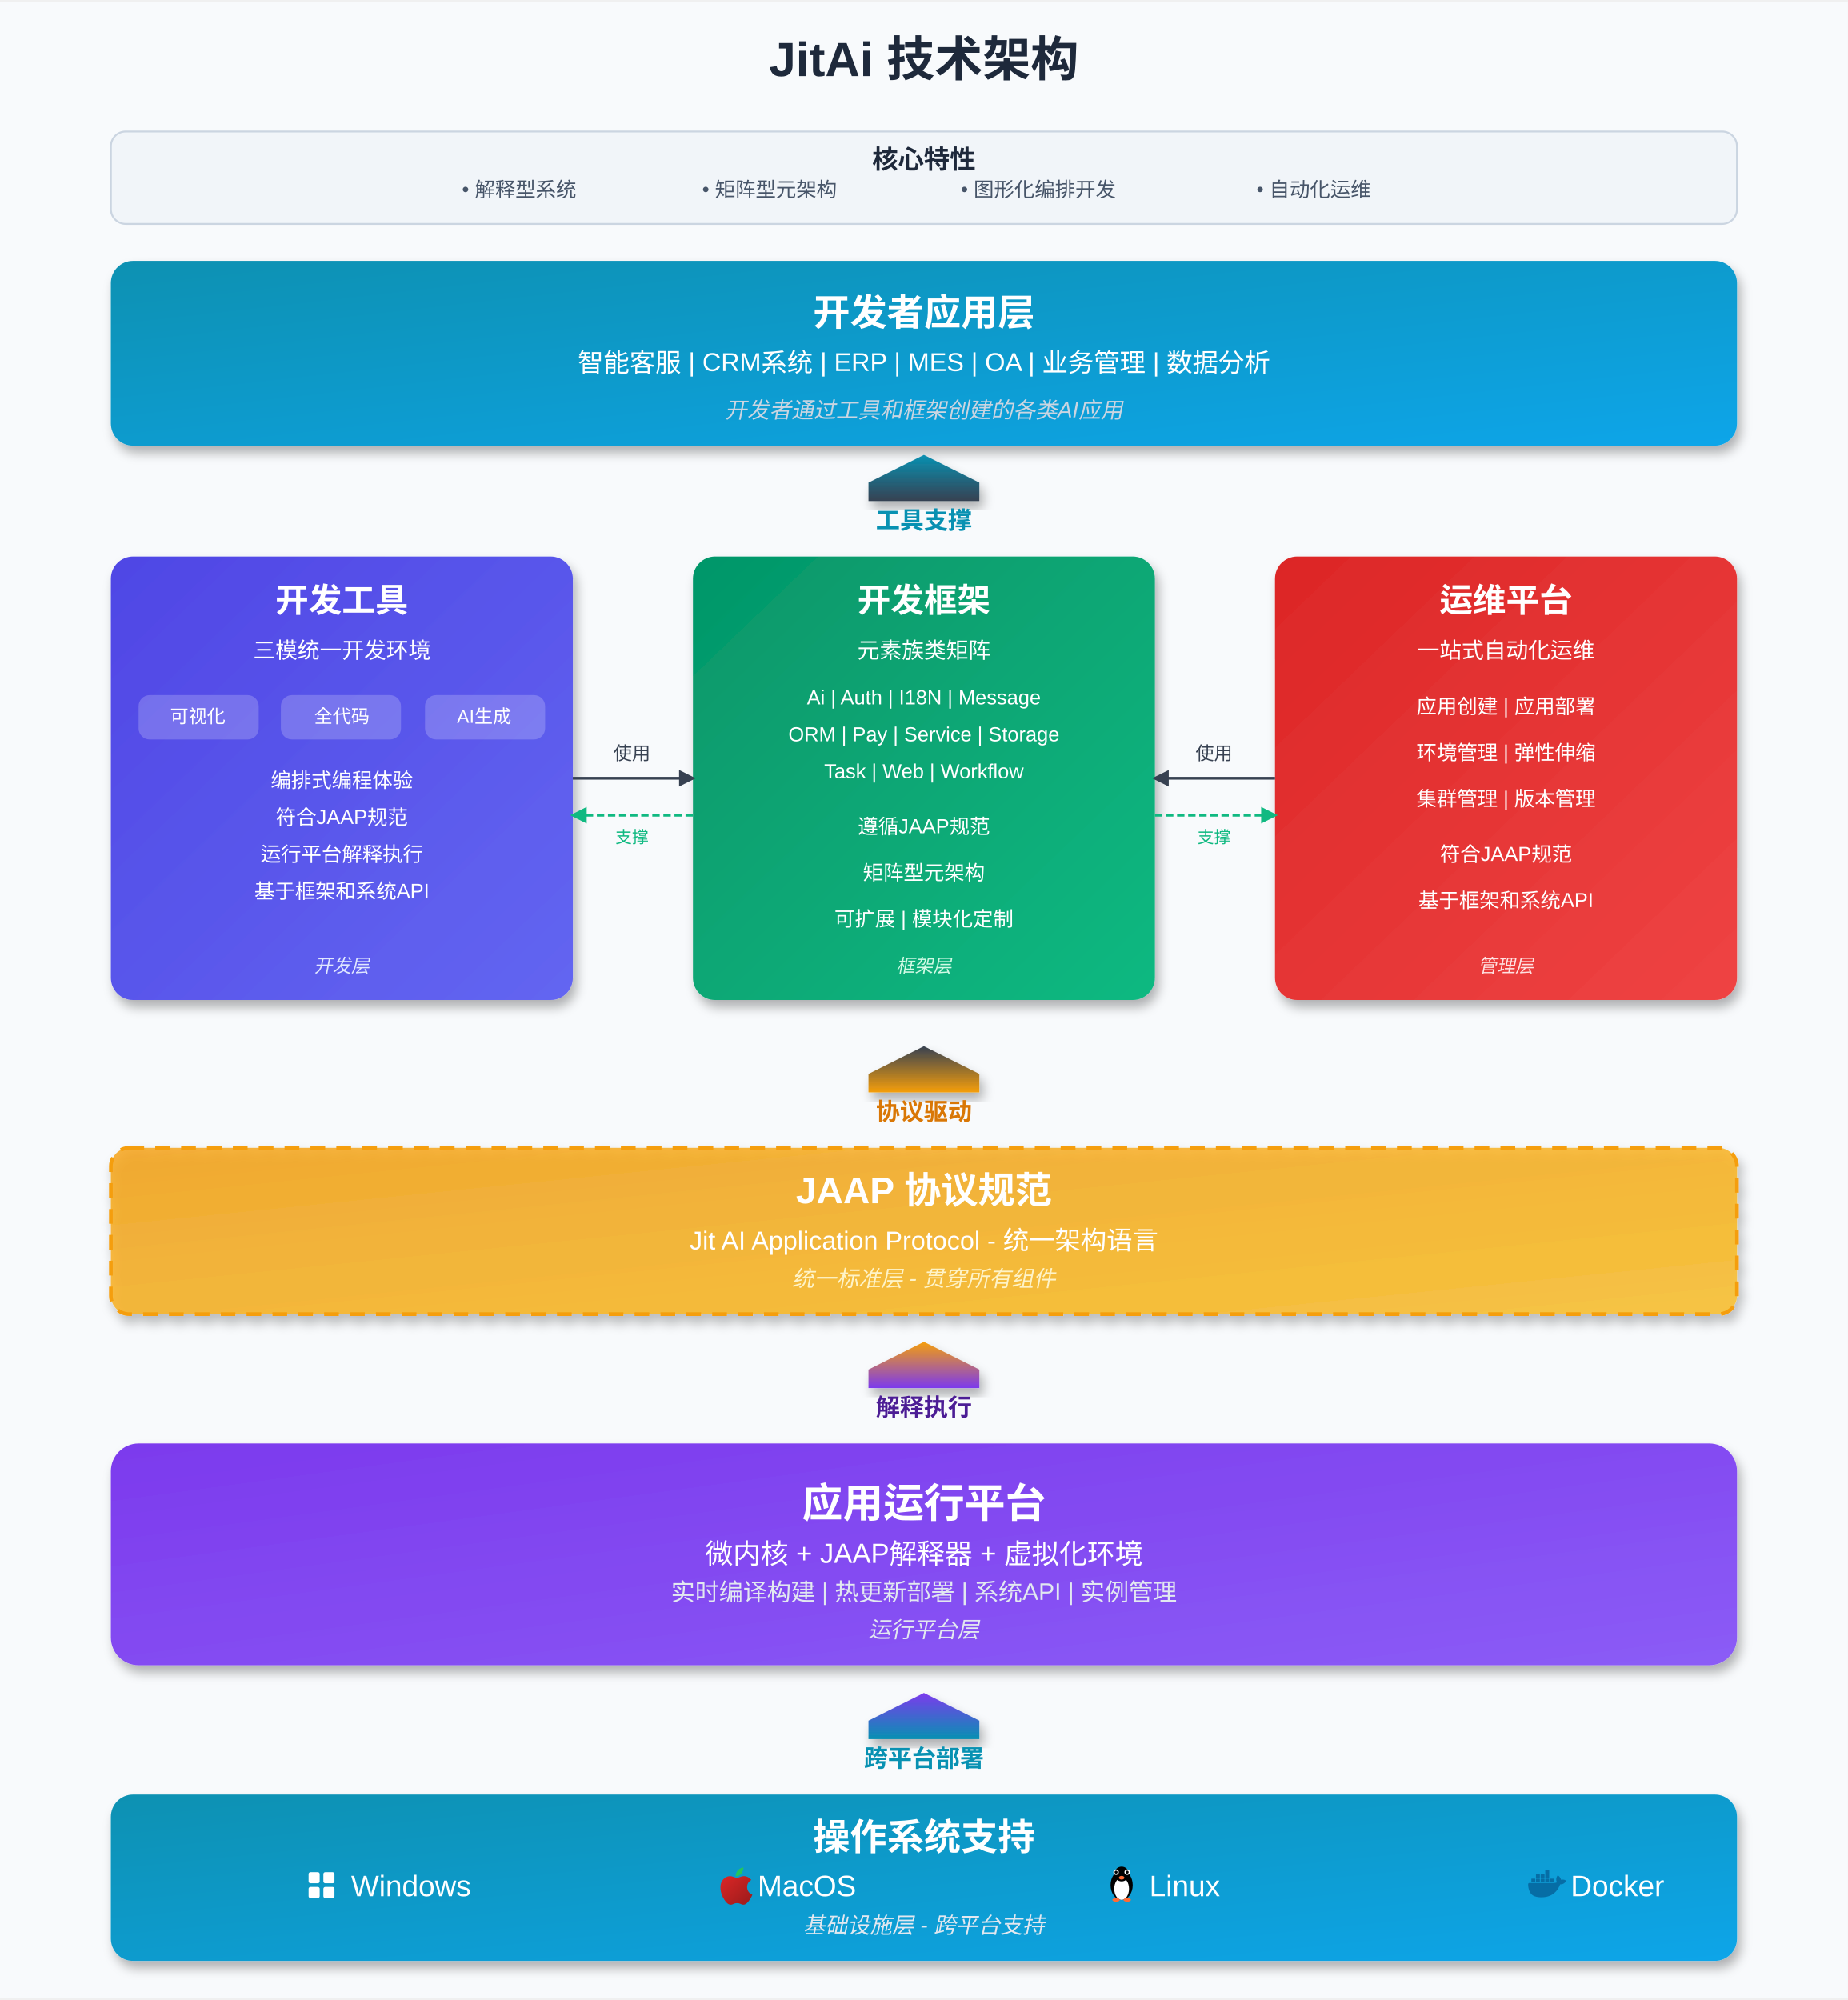
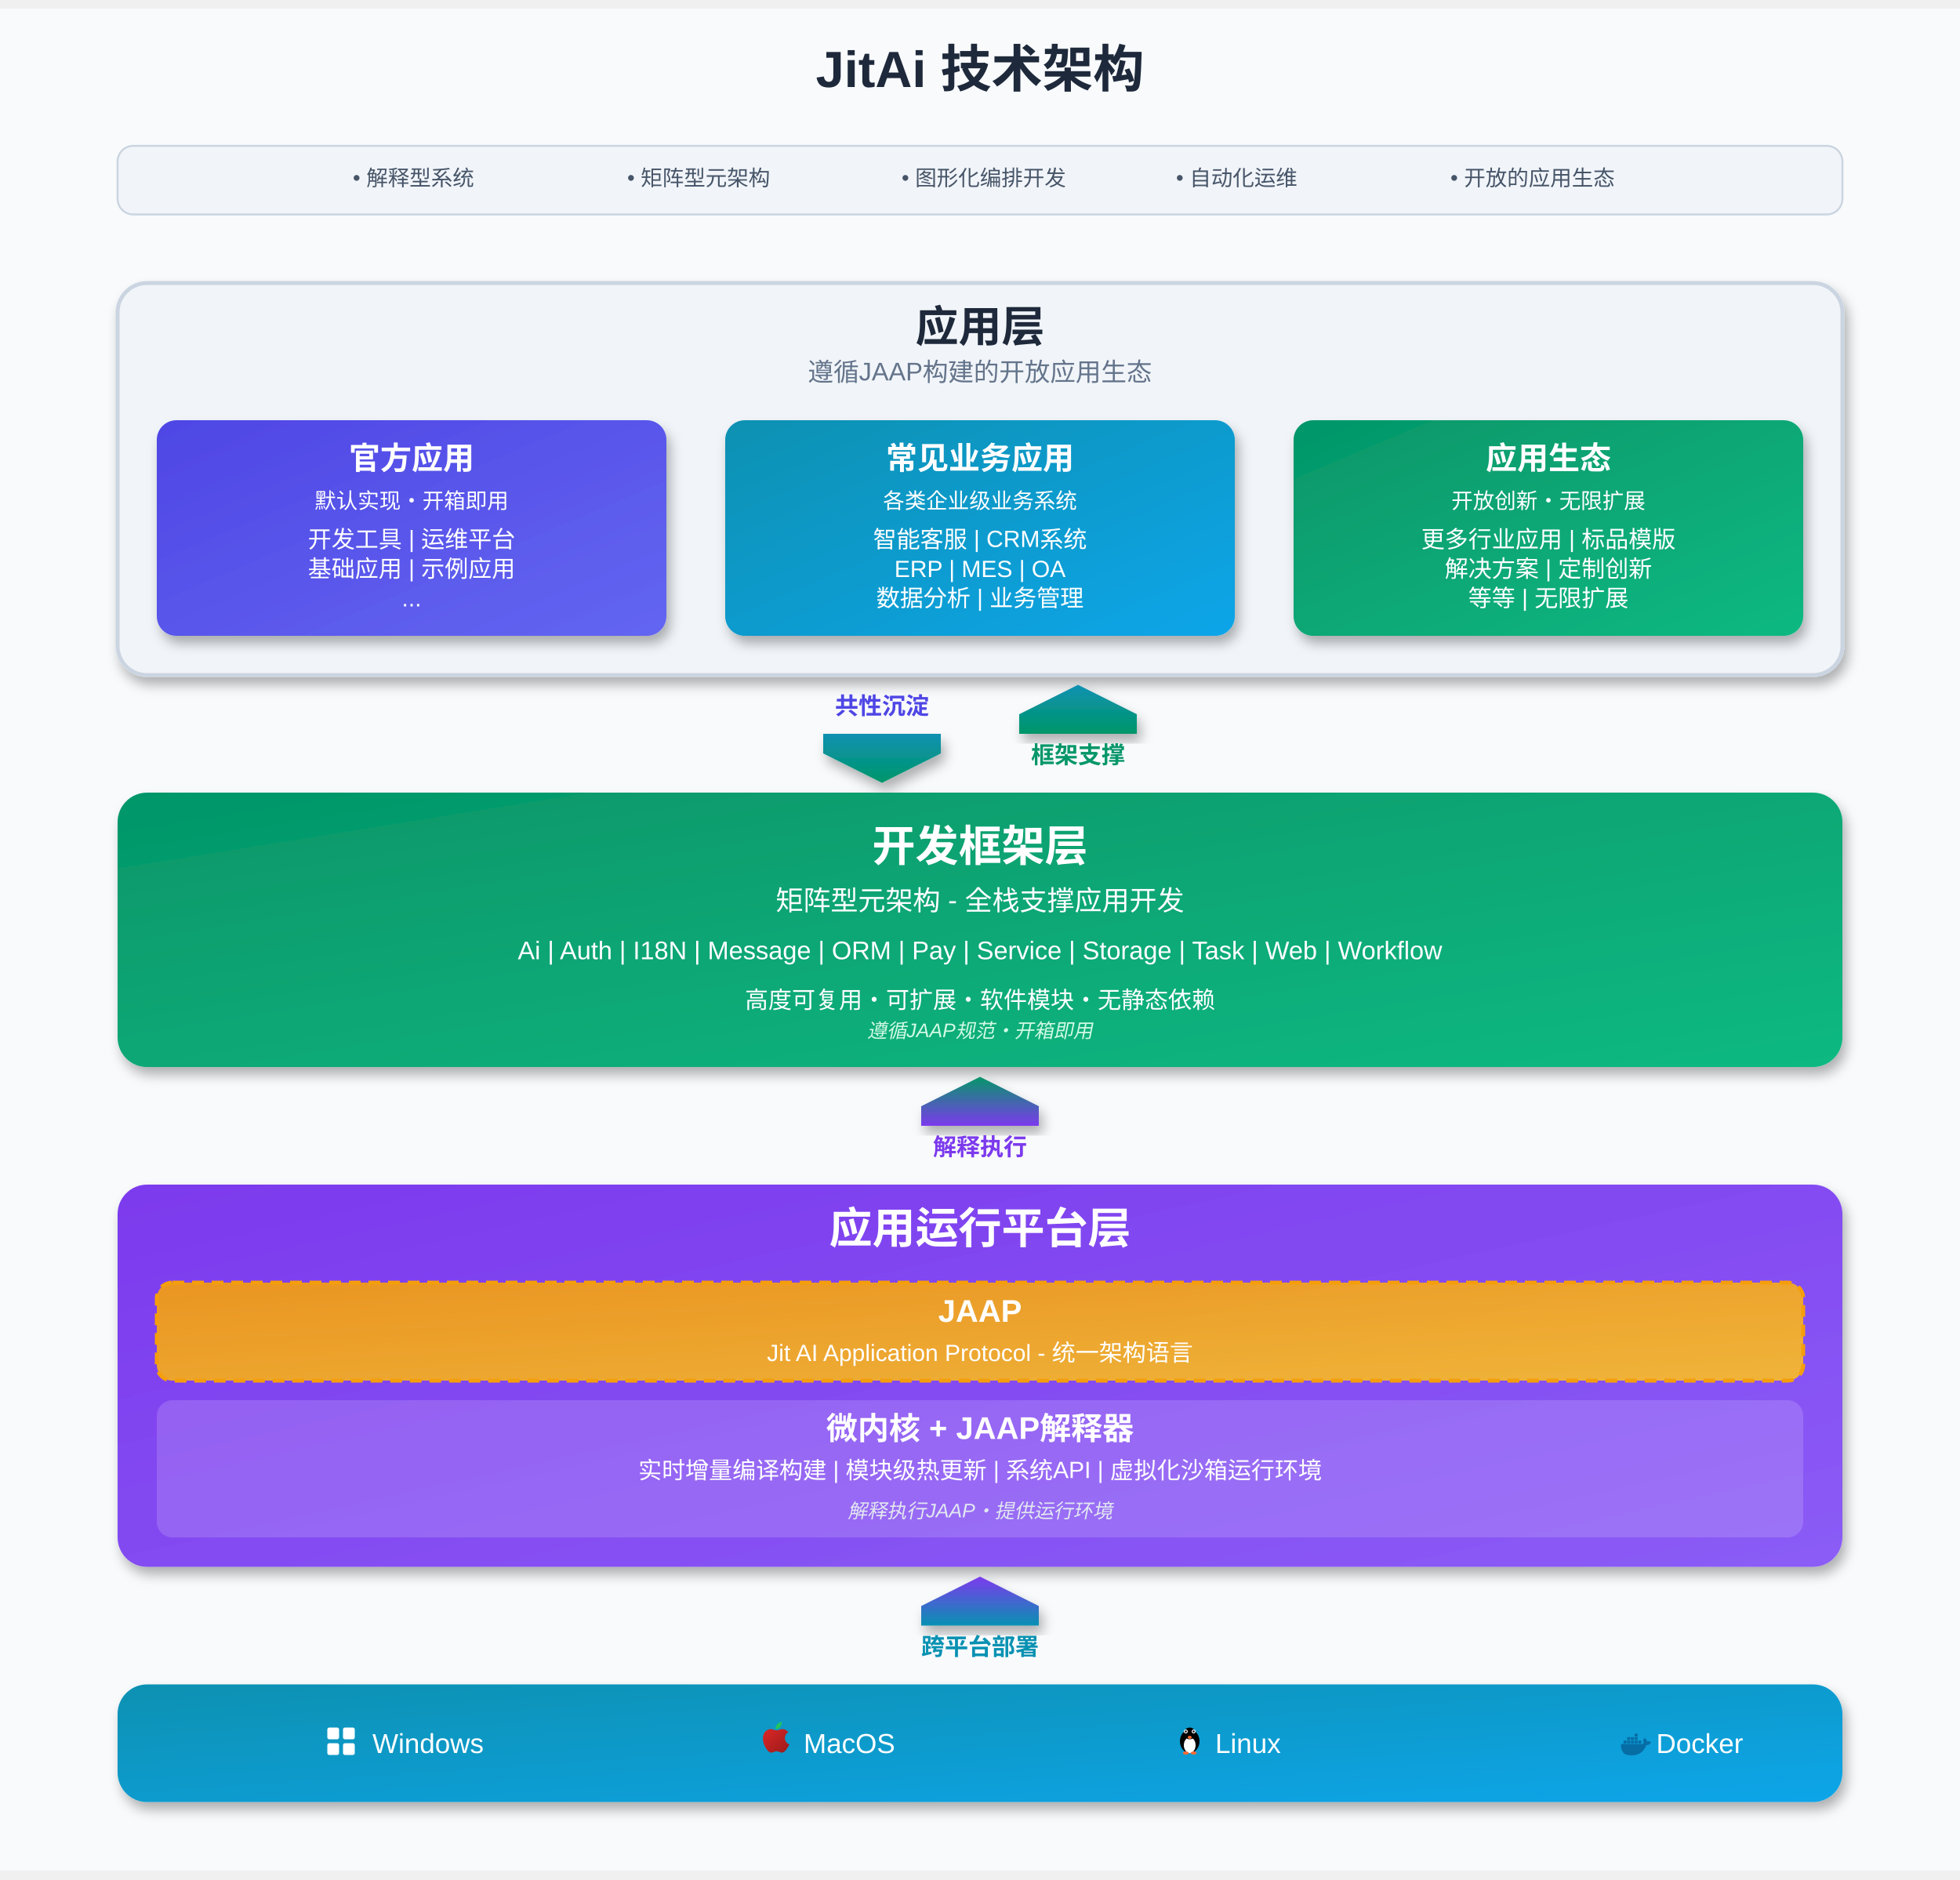
- <svg xmlns="http://www.w3.org/2000/svg" width="850" height="920" viewBox="0 0 1000 1080">
+ <svg xmlns="http://www.w3.org/2000/svg" width="850" height="815" viewBox="0 0 1000 950">
  <defs>
-     <linearGradient id="devToolGradient" x1="0%" y1="0%" x2="100%" y2="100%">
+     <linearGradient id="appToolGradient" x1="0%" y1="0%" x2="100%" y2="100%">
      <stop offset="0%" style="stop-color:#4F46E5;stop-opacity:1" />
      <stop offset="100%" style="stop-color:#6366F1;stop-opacity:1" />
+     </linearGradient>
+     <linearGradient id="appBusinessGradient" x1="0%" y1="0%" x2="100%" y2="100%">
+       <stop offset="0%" style="stop-color:#0891B2;stop-opacity:1" />
+       <stop offset="100%" style="stop-color:#0EA5E9;stop-opacity:1" />
+     </linearGradient>
+     <linearGradient id="appEcoGradient" x1="0%" y1="0%" x2="100%" y2="100%">
+       <stop offset="0%" style="stop-color:#059669;stop-opacity:1" />
+       <stop offset="100%" style="stop-color:#10B981;stop-opacity:1" />
    </linearGradient>
    <linearGradient id="frameworkGradient" x1="0%" y1="0%" x2="100%" y2="100%">
      <stop offset="0%" style="stop-color:#059669;stop-opacity:1" />
      <stop offset="100%" style="stop-color:#10B981;stop-opacity:1" />
-     </linearGradient>
-     <linearGradient id="opsGradient" x1="0%" y1="0%" x2="100%" y2="100%">
-       <stop offset="0%" style="stop-color:#DC2626;stop-opacity:1" />
-       <stop offset="100%" style="stop-color:#EF4444;stop-opacity:1" />
    </linearGradient>
    <linearGradient id="runtimeGradient" x1="0%" y1="0%" x2="100%" y2="100%">
      <stop offset="0%" style="stop-color:#7C3AED;stop-opacity:1" />
      <stop offset="100%" style="stop-color:#8B5CF6;stop-opacity:1" />
    </linearGradient>
    <linearGradient id="jaapGradient" x1="0%" y1="0%" x2="100%" y2="100%">
-       <stop offset="0%" style="stop-color:#F59E0B;stop-opacity:0.8" />
-       <stop offset="100%" style="stop-color:#FBBF24;stop-opacity:0.8" />
-     </linearGradient>
-     <linearGradient id="appGradient" x1="0%" y1="0%" x2="100%" y2="100%">
-       <stop offset="0%" style="stop-color:#0891B2;stop-opacity:1" />
-       <stop offset="100%" style="stop-color:#0EA5E9;stop-opacity:1" />
+       <stop offset="0%" style="stop-color:#F59E0B;stop-opacity:0.9" />
+       <stop offset="100%" style="stop-color:#FBBF24;stop-opacity:0.9" />
    </linearGradient>
    <linearGradient id="osGradient" x1="0%" y1="0%" x2="100%" y2="100%">
      <stop offset="0%" style="stop-color:#0891B2;stop-opacity:1" />
      <stop offset="100%" style="stop-color:#0EA5E9;stop-opacity:1" />
    </linearGradient>
-     <linearGradient id="platformToJaapGradient" x1="0%" y1="100%" x2="0%" y2="0%">
+     <linearGradient id="platformToFrameworkGradient" x1="0%" y1="100%" x2="0%" y2="0%">
      <stop offset="0%" style="stop-color:#7C3AED;stop-opacity:1" />
-       <stop offset="100%" style="stop-color:#F59E0B;stop-opacity:1" />
+       <stop offset="100%" style="stop-color:#059669;stop-opacity:1" />
    </linearGradient>
-     <linearGradient id="jaapToComponentsGradient" x1="0%" y1="100%" x2="0%" y2="0%">
-       <stop offset="0%" style="stop-color:#F59E0B;stop-opacity:1" />
-       <stop offset="100%" style="stop-color:#374151;stop-opacity:1" />
+     <linearGradient id="frameworkToAppGradient" x1="0%" y1="100%" x2="0%" y2="0%">
+       <stop offset="0%" style="stop-color:#059669;stop-opacity:1" />
+       <stop offset="100%" style="stop-color:#0891B2;stop-opacity:1" />
    </linearGradient>
-     <linearGradient id="componentsToAppGradient" x1="0%" y1="100%" x2="0%" y2="0%">
-       <stop offset="0%" style="stop-color:#374151;stop-opacity:1" />
-       <stop offset="100%" style="stop-color:#0891B2;stop-opacity:1" />
+     <linearGradient id="appToFrameworkGradient" x1="0%" y1="0%" x2="0%" y2="100%">
+       <stop offset="0%" style="stop-color:#0891B2;stop-opacity:1" />
+       <stop offset="100%" style="stop-color:#059669;stop-opacity:1" />
    </linearGradient>
    <linearGradient id="osToPlatformGradient" x1="0%" y1="100%" x2="0%" y2="0%">
      <stop offset="0%" style="stop-color:#0891B2;stop-opacity:1" />
      <stop offset="100%" style="stop-color:#7C3AED;stop-opacity:1" />
    </linearGradient>
    <linearGradient id="appleGradient" x1="0%" y1="0%" x2="100%" y2="100%">
      <stop offset="0%" style="stop-color:#DC2626;stop-opacity:1" />
      <stop offset="100%" style="stop-color:#991B1B;stop-opacity:1" />
    </linearGradient>
    <filter id="shadow" x="-20%" y="-20%" width="140%" height="140%">
      <feDropShadow dx="2" dy="4" stdDeviation="3" flood-color="#000000" flood-opacity="0.3" />
    </filter>
    <marker id="arrowheadPurple" markerWidth="6" markerHeight="6" refX="5" refY="3" orient="auto">
      <polygon points="0 0, 6 3, 0 6" fill="#7C3AED" />
    </marker>
-     <marker id="arrowheadGray" markerWidth="6" markerHeight="6" refX="5" refY="3" orient="auto">
-       <polygon points="0 0, 6 3, 0 6" fill="#374151" />
-     </marker>
    <marker id="arrowheadGreen" markerWidth="6" markerHeight="6" refX="5" refY="3" orient="auto">
      <polygon points="0 0, 6 3, 0 6" fill="#10B981" />
    </marker>
+     <marker id="arrowheadBlue" markerWidth="6" markerHeight="6" refX="5" refY="3" orient="auto">
+       <polygon points="0 0, 6 3, 0 6" fill="#0891B2" />
+     </marker>
  </defs>
-   <rect width="1000" height="1080" fill="#F8FAFC" />
+   <rect width="1000" height="950" fill="#F8FAFC" />
  <text x="500" y="40" text-anchor="middle" font-family="Arial, sans-serif" font-size="26" font-weight="bold" fill="#1E293B">JitAi 技术架构</text>
-   <rect x="60" y="780" width="880" height="120" rx="15" fill="url(#runtimeGradient)" filter="url(#shadow)" />
-   <text x="500" y="820" text-anchor="middle" font-family="Arial, sans-serif" font-size="22" font-weight="bold" fill="white">应用运行平台</text>
-   <text x="500" y="845" text-anchor="middle" font-family="Arial, sans-serif" font-size="15" fill="white">微内核 + JAAP解释器 + 虚拟化环境</text>
-   <text x="500" y="865" text-anchor="middle" font-family="Arial, sans-serif" font-size="13" fill="#E2E8F0">实时编译构建 | 热更新部署 | 系统API | 实例管理</text>
-   <text x="500" y="885" text-anchor="middle" font-family="Arial, sans-serif" font-size="12" font-style="italic" fill="#E2E8F0">运行平台层</text>
-   <rect x="60" y="970" width="880" height="90" rx="12" fill="url(#osGradient)" filter="url(#shadow)" />
-   <text x="500" y="1000" text-anchor="middle" font-family="Arial, sans-serif" font-size="20" font-weight="bold" fill="white">操作系统支持</text>
-   <rect x="167" y="1012" width="6" height="6" rx="1" fill="white" />
-   <rect x="175" y="1012" width="6" height="6" rx="1" fill="white" />
-   <rect x="167" y="1020" width="6" height="6" rx="1" fill="white" />
-   <rect x="175" y="1020" width="6" height="6" rx="1" fill="white" />
-   <text x="190" y="1025" text-anchor="left" font-family="Arial, sans-serif" font-size="16" fill="white">Windows</text>
-   <g transform="translate(387,1008) scale(0.045)">
+   <rect x="60" y="140" width="880" height="200" rx="15" fill="#F1F5F9" stroke="#CBD5E1" stroke-width="2" filter="url(#shadow)" />
+   <text x="500" y="170" text-anchor="middle" font-family="Arial, sans-serif" font-size="22" font-weight="bold" fill="#1E293B">应用层</text>
+   <text x="500" y="190" text-anchor="middle" font-family="Arial, sans-serif" font-size="13" fill="#64748B">遵循JAAP构建的开放应用生态</text>
+   <rect x="80" y="210" width="260" height="110" rx="10" fill="url(#appToolGradient)" filter="url(#shadow)" />
+   <text x="210" y="235" text-anchor="middle" font-family="Arial, sans-serif" font-size="16" font-weight="bold" fill="white">官方应用</text>
+   <text x="210" y="255" text-anchor="middle" font-family="Arial, sans-serif" font-size="11" fill="white">默认实现・开箱即用</text>
+   <text x="210" y="275" text-anchor="middle" font-family="Arial, sans-serif" font-size="12" fill="white">开发工具 | 运维平台</text>
+   <text x="210" y="290" text-anchor="middle" font-family="Arial, sans-serif" font-size="12" fill="white">基础应用 | 示例应用</text>
+   <text x="210" y="305" text-anchor="middle" font-family="Arial, sans-serif" font-size="12" fill="white">...</text>
+   <rect x="370" y="210" width="260" height="110" rx="10" fill="url(#appBusinessGradient)" filter="url(#shadow)" />
+   <text x="500" y="235" text-anchor="middle" font-family="Arial, sans-serif" font-size="16" font-weight="bold" fill="white">常见业务应用</text>
+   <text x="500" y="255" text-anchor="middle" font-family="Arial, sans-serif" font-size="11" fill="white">各类企业级业务系统</text>
+   <text x="500" y="275" text-anchor="middle" font-family="Arial, sans-serif" font-size="12" fill="white">智能客服 | CRM系统</text>
+   <text x="500" y="290" text-anchor="middle" font-family="Arial, sans-serif" font-size="12" fill="white">ERP | MES | OA</text>
+   <text x="500" y="305" text-anchor="middle" font-family="Arial, sans-serif" font-size="12" fill="white">数据分析 | 业务管理</text>
+   <rect x="660" y="210" width="260" height="110" rx="10" fill="url(#appEcoGradient)" filter="url(#shadow)" />
+   <text x="790" y="235" text-anchor="middle" font-family="Arial, sans-serif" font-size="16" font-weight="bold" fill="white">应用生态</text>
+   <text x="790" y="255" text-anchor="middle" font-family="Arial, sans-serif" font-size="11" fill="white">开放创新・无限扩展</text>
+   <text x="790" y="275" text-anchor="middle" font-family="Arial, sans-serif" font-size="12" fill="white">更多行业应用 | 标品模版</text>
+   <text x="790" y="290" text-anchor="middle" font-family="Arial, sans-serif" font-size="12" fill="white">解决方案 | 定制创新</text>
+   <text x="790" y="305" text-anchor="middle" font-family="Arial, sans-serif" font-size="12" fill="white">等等 | 无限扩展</text>
+   <rect x="60" y="400" width="880" height="140" rx="15" fill="url(#frameworkGradient)" filter="url(#shadow)" />
+   <text x="500" y="435" text-anchor="middle" font-family="Arial, sans-serif" font-size="22" font-weight="bold" fill="white">开发框架层</text>
+   <text x="500" y="460" text-anchor="middle" font-family="Arial, sans-serif" font-size="14" fill="white">矩阵型元架构 - 全栈支撑应用开发</text>
+   <text x="500" y="485" text-anchor="middle" font-family="Arial, sans-serif" font-size="13" fill="white">Ai | Auth | I18N | Message | ORM | Pay | Service | Storage | Task | Web | Workflow</text>
+   <text x="500" y="510" text-anchor="middle" font-family="Arial, sans-serif" font-size="12" fill="white">高度可复用・可扩展・软件模块・无静态依赖</text>
+   <text x="500" y="525" text-anchor="middle" font-family="Arial, sans-serif" font-size="10" font-style="italic" fill="#D1FAE5">遵循JAAP规范・开箱即用</text>
+   <rect x="60" y="600" width="880" height="195" rx="15" fill="url(#runtimeGradient)" filter="url(#shadow)" />
+   <text x="500" y="630" text-anchor="middle" font-family="Arial, sans-serif" font-size="22" font-weight="bold" fill="white">应用运行平台层</text>
+   <rect x="80" y="650" width="840" height="50" rx="8" fill="url(#jaapGradient)" stroke="#F59E0B" stroke-width="2" stroke-dasharray="6,4" />
+   <text x="500" y="670" text-anchor="middle" font-family="Arial, sans-serif" font-size="16" font-weight="bold" fill="white">JAAP</text>
+   <text x="500" y="690" text-anchor="middle" font-family="Arial, sans-serif" font-size="12" fill="white">Jit AI Application Protocol - 统一架构语言</text>
+   <rect x="80" y="710" width="840" height="70" rx="8" fill="rgba(255,255,255,0.15)" />
+   <text x="500" y="730" text-anchor="middle" font-family="Arial, sans-serif" font-size="16" font-weight="bold" fill="white">微内核 + JAAP解释器</text>
+   <text x="500" y="750" text-anchor="middle" font-family="Arial, sans-serif" font-size="12" fill="white">实时增量编译构建 | 模块级热更新 | 系统API | 虚拟化沙箱运行环境</text>
+   <text x="500" y="770" text-anchor="middle" font-family="Arial, sans-serif" font-size="10" font-style="italic" fill="#E2E8F0">解释执行JAAP・提供运行环境</text>
+   <rect x="60" y="855" width="880" height="60" rx="15" fill="url(#osGradient)" filter="url(#shadow)" />
+   <rect x="167" y="877" width="6" height="6" rx="1" fill="white" />
+   <rect x="175" y="877" width="6" height="6" rx="1" fill="white" />
+   <rect x="167" y="885" width="6" height="6" rx="1" fill="white" />
+   <rect x="175" y="885" width="6" height="6" rx="1" fill="white" />
+   <text x="190" y="890" text-anchor="left" font-family="Arial, sans-serif" font-size="14" fill="white">Windows</text>
+   <g transform="translate(387,873) scale(0.035)">
    <path d="M349.13 136.86c-40.32 0-57.36 19.24-85.44 19.24-28.79 0-50.83-19.1-85.69-19.1-34.2 0-70.67 20.88-93.83 56.45-32.52 50.16-27 144.63 25.67 225.11 18.84 28.81 44 61.12 77 61.47h.6c28.68 0 37.2-18.78 76.67-19h.6c38.88 0 46.48 18.89 75.28 18.89h.6c33-.35 59.51-36.15 78.35-64.85 13.56-20.64 18.6-31 29.54-54.35-76.19-28.92-88.43-136.93-13.08-178.34-23-28.8-55.32-45.48-85.79-45.48z" fill="url(#appleGradient)" />
    <path d="M340.25 32c-24 1.63-52 16.91-68.4 36.86-14.88 18.08-27.12 44.86-23.6 71.18 26.4.17 53.6-15.14 68.53-33.13C332.49 75.6 344.33 51.68 340.25 32z" fill="#22C55E" />
  </g>
-   <text x="410" y="1025" text-anchor="left" font-family="Arial, sans-serif" font-size="16" fill="white">MacOS</text>
-   <ellipse cx="607" cy="1019" rx="6" ry="8" fill="#000000" />
-   <ellipse cx="607" cy="1021" rx="4" ry="6" fill="white" />
-   <ellipse cx="607" cy="1013" rx="4" ry="4" fill="#000000" />
-   <circle cx="604" cy="1012" r="1.5" fill="white" />
-   <circle cx="610" cy="1012" r="1.5" fill="white" />
-   <circle cx="604" cy="1012" r="0.8" fill="#000000" />
-   <circle cx="610" cy="1012" r="0.8" fill="#000000" />
-   <ellipse cx="607" cy="1015" rx="1.5" ry="1" fill="#FF6B35" />
-   <ellipse cx="604" cy="1027" rx="2" ry="1" fill="#FF6B35" />
-   <ellipse cx="610" cy="1027" rx="2" ry="1" fill="#FF6B35" />
-   <text x="622" y="1025" text-anchor="left" font-family="Arial, sans-serif" font-size="16" fill="white">Linux</text>
-   <g transform="translate(827,1008) scale(0.04)">
-     <path d="M507,211.16c-1.42-1.19-14.25-10.94-41.79-10.94a132.55,132.55,0,0,0-21.61,1.9c-5.22-36.4-35.38-54-36.57-55l-7.36-4.28-4.75,6.9a101.65,101.65,0,0,0-13.06,30.45c-5,20.7-1.9,40.2,8.55,56.85-12.59,7.14-33,8.8-37.28,9H15.94A15.93,15.93,0,0,0,0,262.07,241.25,241.25,0,0,0,14.75,348.9C26.39,379.35,43.72,402,66,415.74,91.22,431.2,132.3,440,178.6,440a344.23,344.23,0,0,0,62.45-5.71,257.44,257.44,0,0,0,81.69-29.73,223.55,223.55,0,0,0,55.57-45.67c26.83-30.21,42.74-64,54.38-94h4.75c29.21,0,47.26-11.66,57.23-21.65a63.31,63.31,0,0,0,15.2-22.36l2.14-6.18Z" fill="#066da5" />
+   <text x="410" y="890" text-anchor="left" font-family="Arial, sans-serif" font-size="14" fill="white">MacOS</text>
+   <ellipse cx="607" cy="884" rx="5" ry="6" fill="#000000" />
+   <ellipse cx="607" cy="886" rx="3" ry="4" fill="white" />
+   <ellipse cx="607" cy="880" rx="3" ry="3" fill="#000000" />
+   <circle cx="605" cy="879" r="1" fill="white" />
+   <circle cx="609" cy="879" r="1" fill="white" />
+   <circle cx="605" cy="879" r="0.5" fill="#000000" />
+   <circle cx="609" cy="879" r="0.5" fill="#000000" />
+   <ellipse cx="607" cy="882" rx="1" ry="0.8" fill="#FF6B35" />
+   <ellipse cx="605" cy="890" rx="1.5" ry="0.8" fill="#FF6B35" />
+   <ellipse cx="609" cy="890" rx="1.5" ry="0.8" fill="#FF6B35" />
+   <text x="620" y="890" text-anchor="left" font-family="Arial, sans-serif" font-size="14" fill="white">Linux</text>
+   <g transform="translate(827,878) scale(0.03)">
+     <path d="M507,211.16c-1.42-1.19-14.25-10.94-41.79-10.94a132.55,132.55,0,0,0-21.61,1.9c-5.22-36.4-35.38-54-36.57-55l-7.36-4.28-4.75,6.9a101.65,101.65,0,0,0-13.06,30.45c-5,20.7-1.9,40.2,8.55,56.85-12.59,7.14-33,8.8-37.28,9H15.94A15.93,15.93,0,0,0,0,262.07,241.25,241.25,0,0,0,14.75,348.9C26.39,379.35,43.72,402,66,415.74,91.22,431.2,132.3,440,178.6,440a344.23,344.23,0,0,0,62.45-5.71,257.44,257.44,0,0,0,81.69-29.73a223.55,223.55,0,0,0,55.57-45.67c26.83-30.21,42.74-64,54.38-94h4.75c29.21,0,47.26-11.66,57.23-21.65a63.31,63.31,0,0,0,15.2-22.36l2.14-6.18Z" fill="#066da5" />
    <path d="M47.29,236.37H92.4a4,4,0,0,0,4-4h0V191.89a4,4,0,0,0-4-4H47.29a4,4,0,0,0-4,4h0v40.44a4.16,4.16,0,0,0,4,4h0" fill="#066da5" />
    <path d="M109.5,236.37h45.12a4,4,0,0,0,4-4h0V191.89a4,4,0,0,0-4-4H109.5a4,4,0,0,0-4,4v40.44a4.16,4.16,0,0,0,4,4" fill="#066da5" />
    <path d="M172.9,236.37H218a4,4,0,0,0,4-4h0V191.89a4,4,0,0,0-4-4H172.9a4,4,0,0,0-4,4h0v40.44a3.87,3.87,0,0,0,4,4h0" fill="#066da5" />
    <path d="M235.36,236.37h45.12a4,4,0,0,0,4-4V191.89a4,4,0,0,0-4-4H235.36a4,4,0,0,0-4,4h0v40.44a4,4,0,0,0,4,4h0" fill="#066da5" />
    <path d="M109.5,178.57h45.12a4.16,4.16,0,0,0,4-4V134.09a4,4,0,0,0-4-4H109.5a4,4,0,0,0-4,4v40.44a4.34,4.34,0,0,0,4,4" fill="#066da5" />
    <path d="M172.9,178.57H218a4.16,4.16,0,0,0,4-4V134.09a4,4,0,0,0-4-4H172.9a4,4,0,0,0-4,4h0v40.44a4,4,0,0,0,4,4" fill="#066da5" />
    <path d="M235.36,178.57h45.12a4.16,4.16,0,0,0,4-4V134.09a4.16,4.16,0,0,0-4-4H235.36a4,4,0,0,0-4,4h0v40.44a4.16,4.16,0,0,0,4,4" fill="#066da5" />
    <path d="M235.36,120.53h45.12a4,4,0,0,0,4-4V76a4.16,4.16,0,0,0-4-4H235.36a4,4,0,0,0-4,4h0v40.44a4.17,4.17,0,0,0,4,4" fill="#066da5" />
    <path d="M298.28,236.37H343.4a4,4,0,0,0,4-4V191.89a4,4,0,0,0-4-4H298.28a4,4,0,0,0-4,4h0v40.44a4.16,4.16,0,0,0,4,4" fill="#066da5" />
  </g>
-   <text x="850" y="1025" text-anchor="left" font-family="Arial, sans-serif" font-size="16" fill="white">Docker</text>
-   <text x="500" y="1045" text-anchor="middle" font-family="Arial, sans-serif" font-size="12" font-style="italic" fill="#E2E8F0">基础设施层 - 跨平台支持</text>
-   <rect x="60" y="620" width="880" height="90" rx="10" fill="url(#jaapGradient)" filter="url(#shadow)" stroke="#F59E0B" stroke-width="2" stroke-dasharray="8,6" />
-   <text x="500" y="650" text-anchor="middle" font-family="Arial, sans-serif" font-size="20" font-weight="bold" fill="white">JAAP 协议规范</text>
-   <text x="500" y="675" text-anchor="middle" font-family="Arial, sans-serif" font-size="14" fill="white">Jit AI Application Protocol - 统一架构语言</text>
-   <text x="500" y="695" text-anchor="middle" font-family="Arial, sans-serif" font-size="12" font-style="italic" fill="#FEF3C7">统一标准层 - 贯穿所有组件</text>
-   <rect x="60" y="140" width="880" height="100" rx="12" fill="url(#appGradient)" filter="url(#shadow)" />
-   <text x="500" y="175" text-anchor="middle" font-family="Arial, sans-serif" font-size="20" font-weight="bold" fill="white">开发者应用层</text>
-   <text x="500" y="200" text-anchor="middle" font-family="Arial, sans-serif" font-size="14" fill="white">智能客服 | CRM系统 | ERP | MES | OA | 业务管理 | 数据分析</text>
-   <text x="500" y="225" text-anchor="middle" font-family="Arial, sans-serif" font-size="12" font-style="italic" fill="#CBD5E1">开发者通过工具和框架创建的各类AI应用</text>
-   <rect x="60" y="300" width="250" height="240" rx="12" fill="url(#devToolGradient)" filter="url(#shadow)" />
-   <text x="185" y="330" text-anchor="middle" font-family="Arial, sans-serif" font-size="18" font-weight="bold" fill="white">开发工具</text>
-   <text x="185" y="355" text-anchor="middle" font-family="Arial, sans-serif" font-size="12" fill="white">三模统一开发环境</text>
-   <rect x="75" y="375" width="65" height="24" rx="6" fill="rgba(255,255,255,0.2)" />
-   <text x="107" y="390" text-anchor="middle" font-family="Arial, sans-serif" font-size="10" fill="white">可视化</text>
-   <rect x="152" y="375" width="65" height="24" rx="6" fill="rgba(255,255,255,0.2)" />
-   <text x="185" y="390" text-anchor="middle" font-family="Arial, sans-serif" font-size="10" fill="white">全代码</text>
-   <rect x="230" y="375" width="65" height="24" rx="6" fill="rgba(255,255,255,0.2)" />
-   <text x="262" y="390" text-anchor="middle" font-family="Arial, sans-serif" font-size="10" fill="white">AI生成</text>
-   <text x="185" y="425" text-anchor="middle" font-family="Arial, sans-serif" font-size="11" fill="white">编排式编程体验</text>
-   <text x="185" y="445" text-anchor="middle" font-family="Arial, sans-serif" font-size="11" fill="white">符合JAAP规范</text>
-   <text x="185" y="465" text-anchor="middle" font-family="Arial, sans-serif" font-size="11" fill="white">运行平台解释执行</text>
-   <text x="185" y="485" text-anchor="middle" font-family="Arial, sans-serif" font-size="11" fill="white">基于框架和系统API</text>
-   <text x="185" y="525" text-anchor="middle" font-family="Arial, sans-serif" font-size="10" font-style="italic" fill="#E0E7FF">开发层</text>
-   <rect x="375" y="300" width="250" height="240" rx="12" fill="url(#frameworkGradient)" filter="url(#shadow)" />
-   <text x="500" y="330" text-anchor="middle" font-family="Arial, sans-serif" font-size="18" font-weight="bold" fill="white">开发框架</text>
-   <text x="500" y="355" text-anchor="middle" font-family="Arial, sans-serif" font-size="12" fill="white">元素族类矩阵</text>
-   <text x="500" y="380" text-anchor="middle" font-family="Arial, sans-serif" font-size="11" fill="white">Ai | Auth | I18N | Message</text>
-   <text x="500" y="400" text-anchor="middle" font-family="Arial, sans-serif" font-size="11" fill="white">ORM | Pay | Service | Storage</text>
-   <text x="500" y="420" text-anchor="middle" font-family="Arial, sans-serif" font-size="11" fill="white">Task | Web | Workflow</text>
-   <text x="500" y="450" text-anchor="middle" font-family="Arial, sans-serif" font-size="11" fill="white">遵循JAAP规范</text>
-   <text x="500" y="475" text-anchor="middle" font-family="Arial, sans-serif" font-size="11" fill="white">矩阵型元架构</text>
-   <text x="500" y="500" text-anchor="middle" font-family="Arial, sans-serif" font-size="11" fill="white">可扩展 | 模块化定制</text>
-   <text x="500" y="525" text-anchor="middle" font-family="Arial, sans-serif" font-size="10" font-style="italic" fill="#D1FAE5">框架层</text>
-   <rect x="690" y="300" width="250" height="240" rx="12" fill="url(#opsGradient)" filter="url(#shadow)" />
-   <text x="815" y="330" text-anchor="middle" font-family="Arial, sans-serif" font-size="18" font-weight="bold" fill="white">运维平台</text>
-   <text x="815" y="355" text-anchor="middle" font-family="Arial, sans-serif" font-size="12" fill="white">一站式自动化运维</text>
-   <text x="815" y="385" text-anchor="middle" font-family="Arial, sans-serif" font-size="11" fill="white">应用创建 | 应用部署</text>
-   <text x="815" y="410" text-anchor="middle" font-family="Arial, sans-serif" font-size="11" fill="white">环境管理 | 弹性伸缩</text>
-   <text x="815" y="435" text-anchor="middle" font-family="Arial, sans-serif" font-size="11" fill="white">集群管理 | 版本管理</text>
-   <text x="815" y="465" text-anchor="middle" font-family="Arial, sans-serif" font-size="11" fill="white">符合JAAP规范</text>
-   <text x="815" y="490" text-anchor="middle" font-family="Arial, sans-serif" font-size="11" fill="white">基于框架和系统API</text>
-   <text x="815" y="525" text-anchor="middle" font-family="Arial, sans-serif" font-size="10" font-style="italic" fill="#FEE2E2">管理层</text>
-   <polygon points="470,940 530,940 530,930 500,915 470,930" fill="url(#osToPlatformGradient)" filter="url(#shadow)" />
-   <text x="500" y="955" text-anchor="middle" font-family="Arial, sans-serif" font-size="13" font-weight="bold" fill="#0891B2">跨平台部署</text>
-   <polygon points="470,750 530,750 530,740 500,725 470,740" fill="url(#platformToJaapGradient)" filter="url(#shadow)" />
-   <text x="500" y="765" text-anchor="middle" font-family="Arial, sans-serif" font-size="13" font-weight="bold" fill="#4C1D95">解释执行</text>
-   <polygon points="470,590 530,590 530,580 500,565 470,580" fill="url(#jaapToComponentsGradient)" filter="url(#shadow)" />
-   <text x="500" y="605" text-anchor="middle" font-family="Arial, sans-serif" font-size="13" font-weight="bold" fill="#D97706">协议驱动</text>
-   <polygon points="470,270 530,270 530,260 500,245 470,260" fill="url(#componentsToAppGradient)" filter="url(#shadow)" />
-   <text x="500" y="285" text-anchor="middle" font-family="Arial, sans-serif" font-size="13" font-weight="bold" fill="#0891B2">工具支撑</text>
-   <line x1="310" y1="420" x2="375" y2="420" stroke="#374151" stroke-width="1.5" marker-end="url(#arrowheadGray)" />
-   <text x="342" y="410" text-anchor="middle" font-family="Arial, sans-serif" font-size="10" fill="#374151">使用</text>
-   <line x1="690" y1="420" x2="625" y2="420" stroke="#374151" stroke-width="1.5" marker-end="url(#arrowheadGray)" />
-   <text x="657" y="410" text-anchor="middle" font-family="Arial, sans-serif" font-size="10" fill="#374151">使用</text>
-   <line x1="375" y1="440" x2="310" y2="440" stroke="#10B981" stroke-width="1.5" stroke-dasharray="4,2" marker-end="url(#arrowheadGreen)" />
-   <text x="342" y="455" text-anchor="middle" font-family="Arial, sans-serif" font-size="9" fill="#10B981">支撑</text>
-   <line x1="625" y1="440" x2="690" y2="440" stroke="#10B981" stroke-width="1.5" stroke-dasharray="4,2" marker-end="url(#arrowheadGreen)" />
-   <text x="657" y="455" text-anchor="middle" font-family="Arial, sans-serif" font-size="9" fill="#10B981">支撑</text>
-   <rect x="60" y="70" width="880" height="50" rx="8" fill="#F1F5F9" stroke="#CBD5E1" stroke-width="1" />
-   <text x="500" y="90" text-anchor="middle" font-family="Arial, sans-serif" font-size="14" font-weight="bold" fill="#1E293B">核心特性</text>
-   <text x="250" y="105" font-family="Arial, sans-serif" font-size="11" fill="#475569">• 解释型系统</text>
-   <text x="380" y="105" font-family="Arial, sans-serif" font-size="11" fill="#475569">• 矩阵型元架构</text>
-   <text x="520" y="105" font-family="Arial, sans-serif" font-size="11" fill="#475569">• 图形化编排开发</text>
-   <text x="680" y="105" font-family="Arial, sans-serif" font-size="11" fill="#475569">• 自动化运维</text>
+   <text x="845" y="890" text-anchor="left" font-family="Arial, sans-serif" font-size="14" fill="white">Docker</text>
+   <polygon points="470,825 530,825 530,815 500,800 470,815" fill="url(#osToPlatformGradient)" filter="url(#shadow)" />
+   <text x="500" y="840" text-anchor="middle" font-family="Arial, sans-serif" font-size="12" font-weight="bold" fill="#0891B2">跨平台部署</text>
+   <polygon points="470,570 530,570 530,560 500,545 470,560" fill="url(#platformToFrameworkGradient)" filter="url(#shadow)" />
+   <text x="500" y="585" text-anchor="middle" font-family="Arial, sans-serif" font-size="12" font-weight="bold" fill="#7C3AED">解释执行</text>
+   <polygon points="420,370 480,370 480,380 450,395 420,380" fill="url(#appToFrameworkGradient)" filter="url(#shadow)" />
+   <text x="450" y="360" text-anchor="middle" font-family="Arial, sans-serif" font-size="12" font-weight="bold" fill="#4F46E5">共性沉淀</text>
+   <polygon points="520,370 580,370 580,360 550,345 520,360" fill="url(#frameworkToAppGradient)" filter="url(#shadow)" />
+   <text x="550" y="385" text-anchor="middle" font-family="Arial, sans-serif" font-size="12" font-weight="bold" fill="#059669">框架支撑</text>
+   <rect x="60" y="70" width="880" height="35" rx="8" fill="#F1F5F9" stroke="#CBD5E1" stroke-width="1" />
+   <text x="180" y="90" font-family="Arial, sans-serif" font-size="11" fill="#475569">• 解释型系统</text>
+   <text x="320" y="90" font-family="Arial, sans-serif" font-size="11" fill="#475569">• 矩阵型元架构</text>
+   <text x="460" y="90" font-family="Arial, sans-serif" font-size="11" fill="#475569">• 图形化编排开发</text>
+   <text x="600" y="90" font-family="Arial, sans-serif" font-size="11" fill="#475569">• 自动化运维</text>
+   <text x="740" y="90" font-family="Arial, sans-serif" font-size="11" fill="#475569">• 开放的应用生态</text>
</svg>
